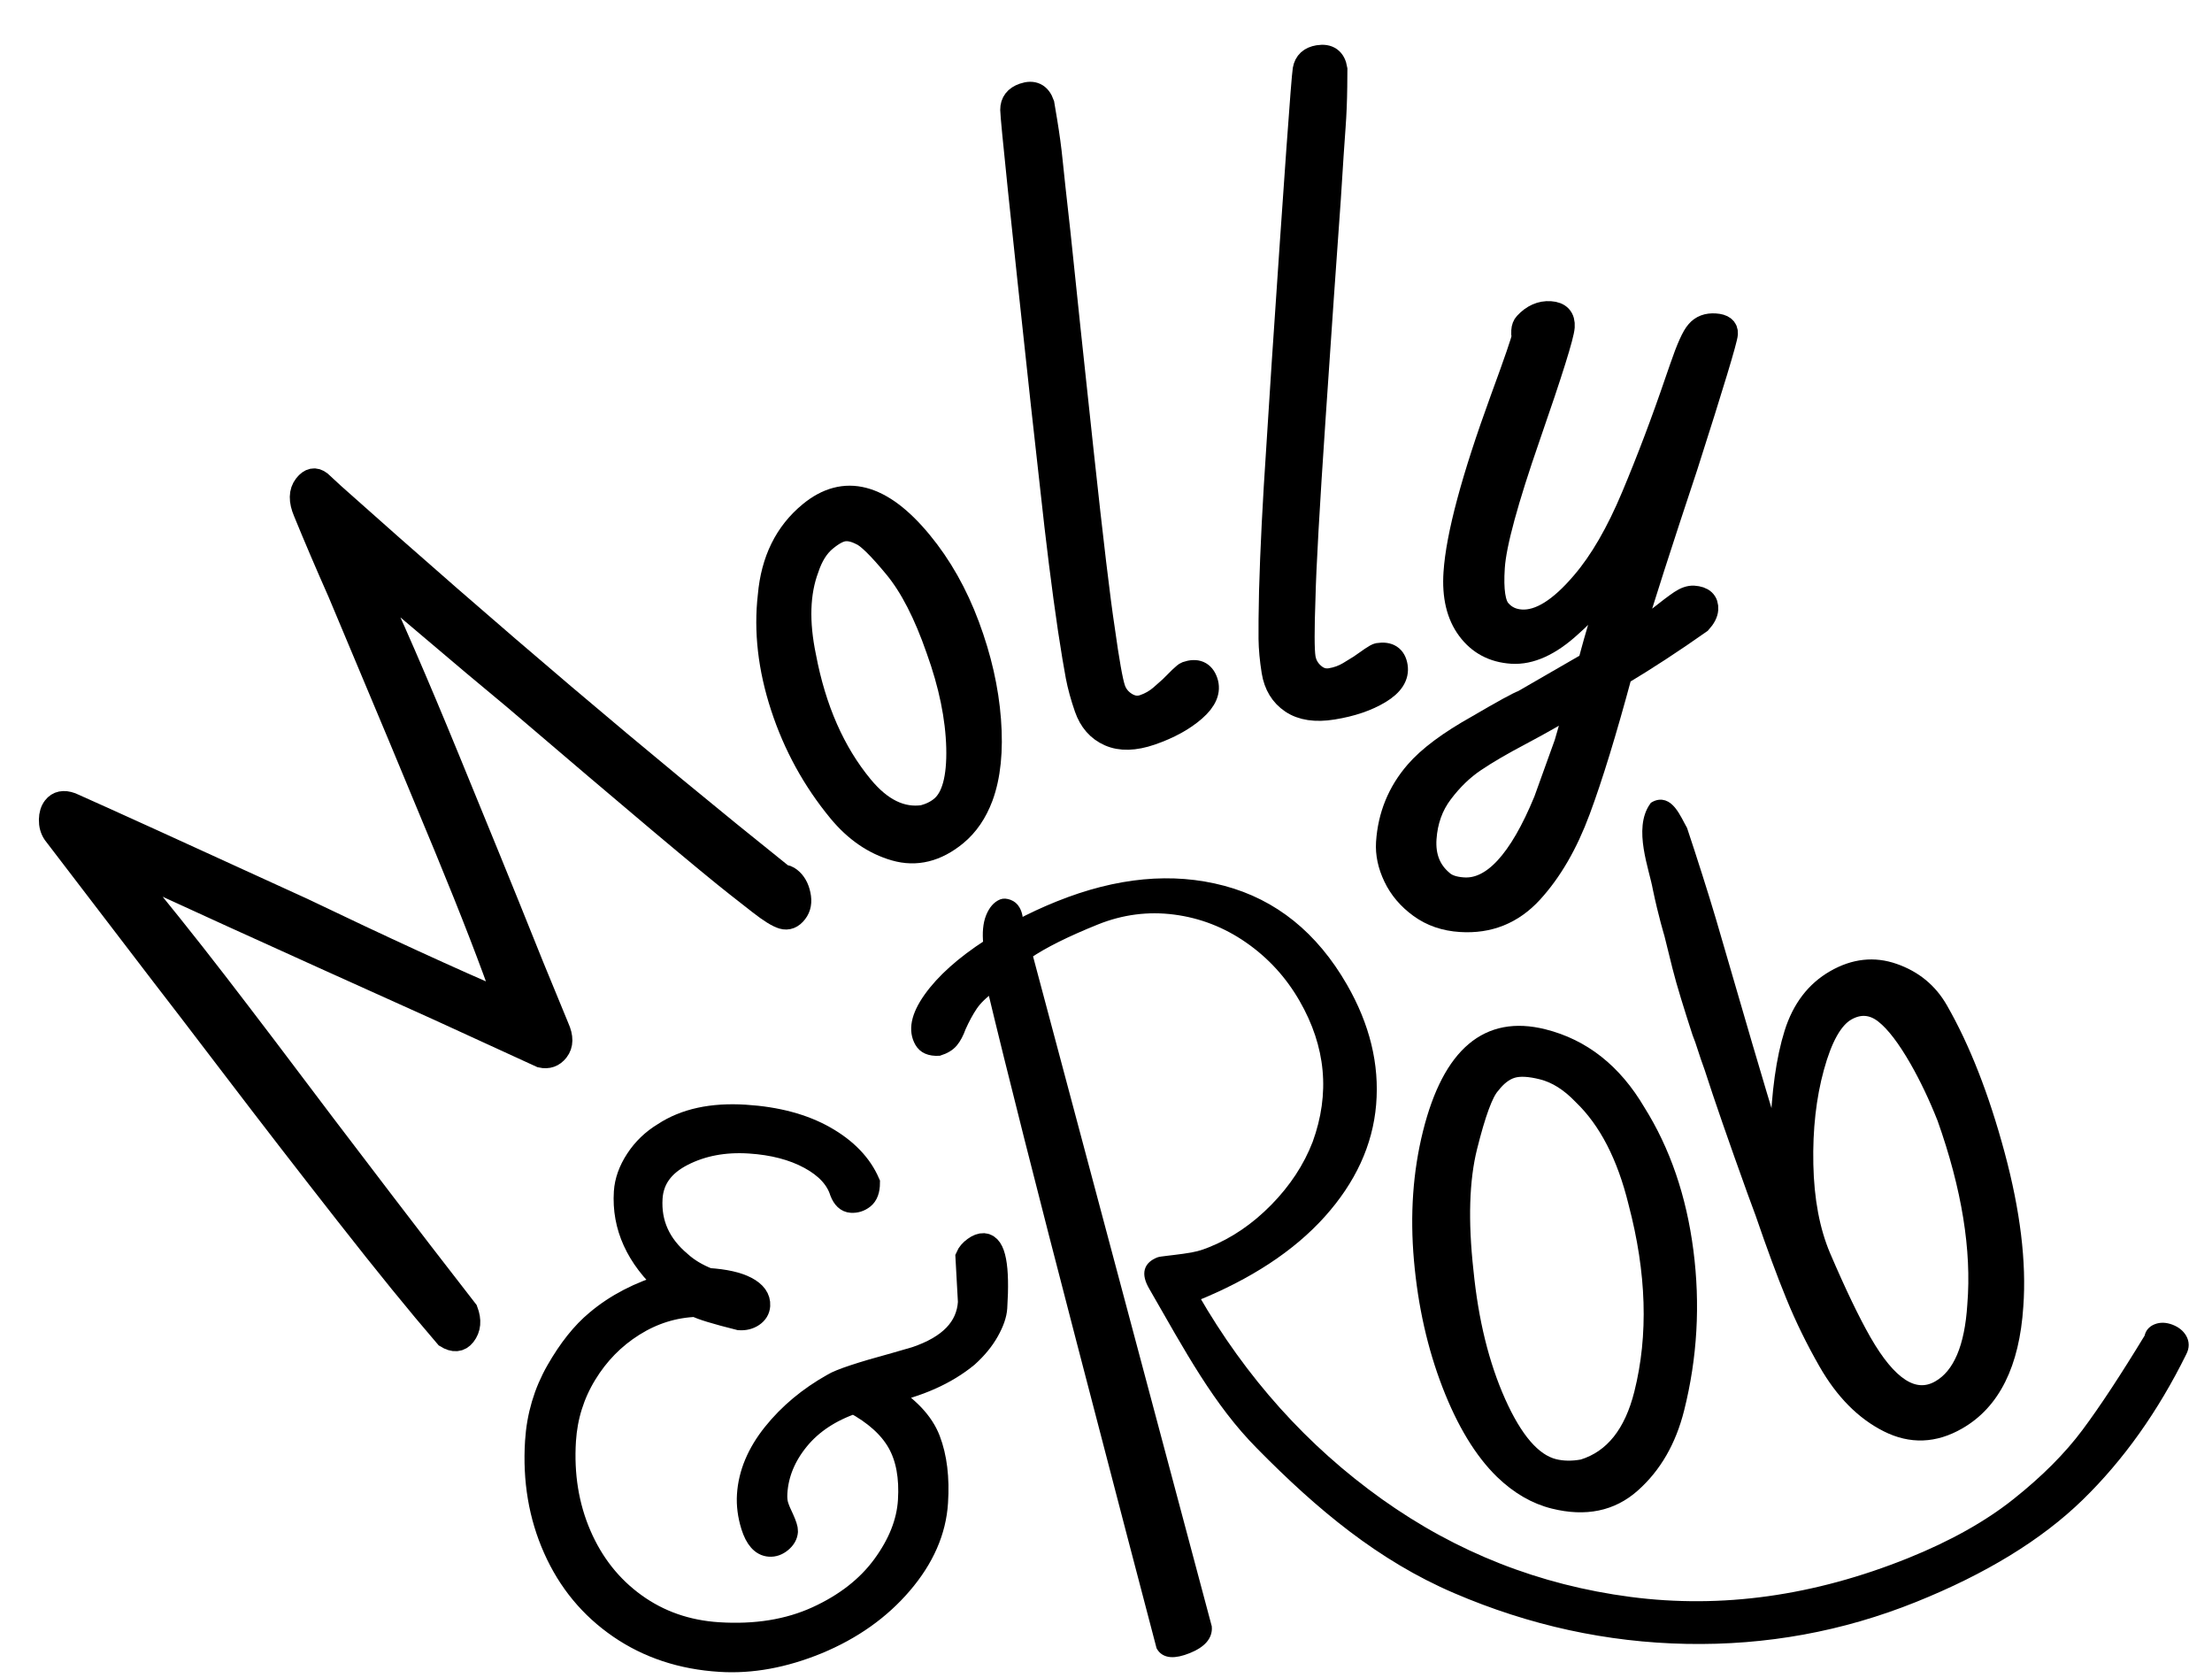
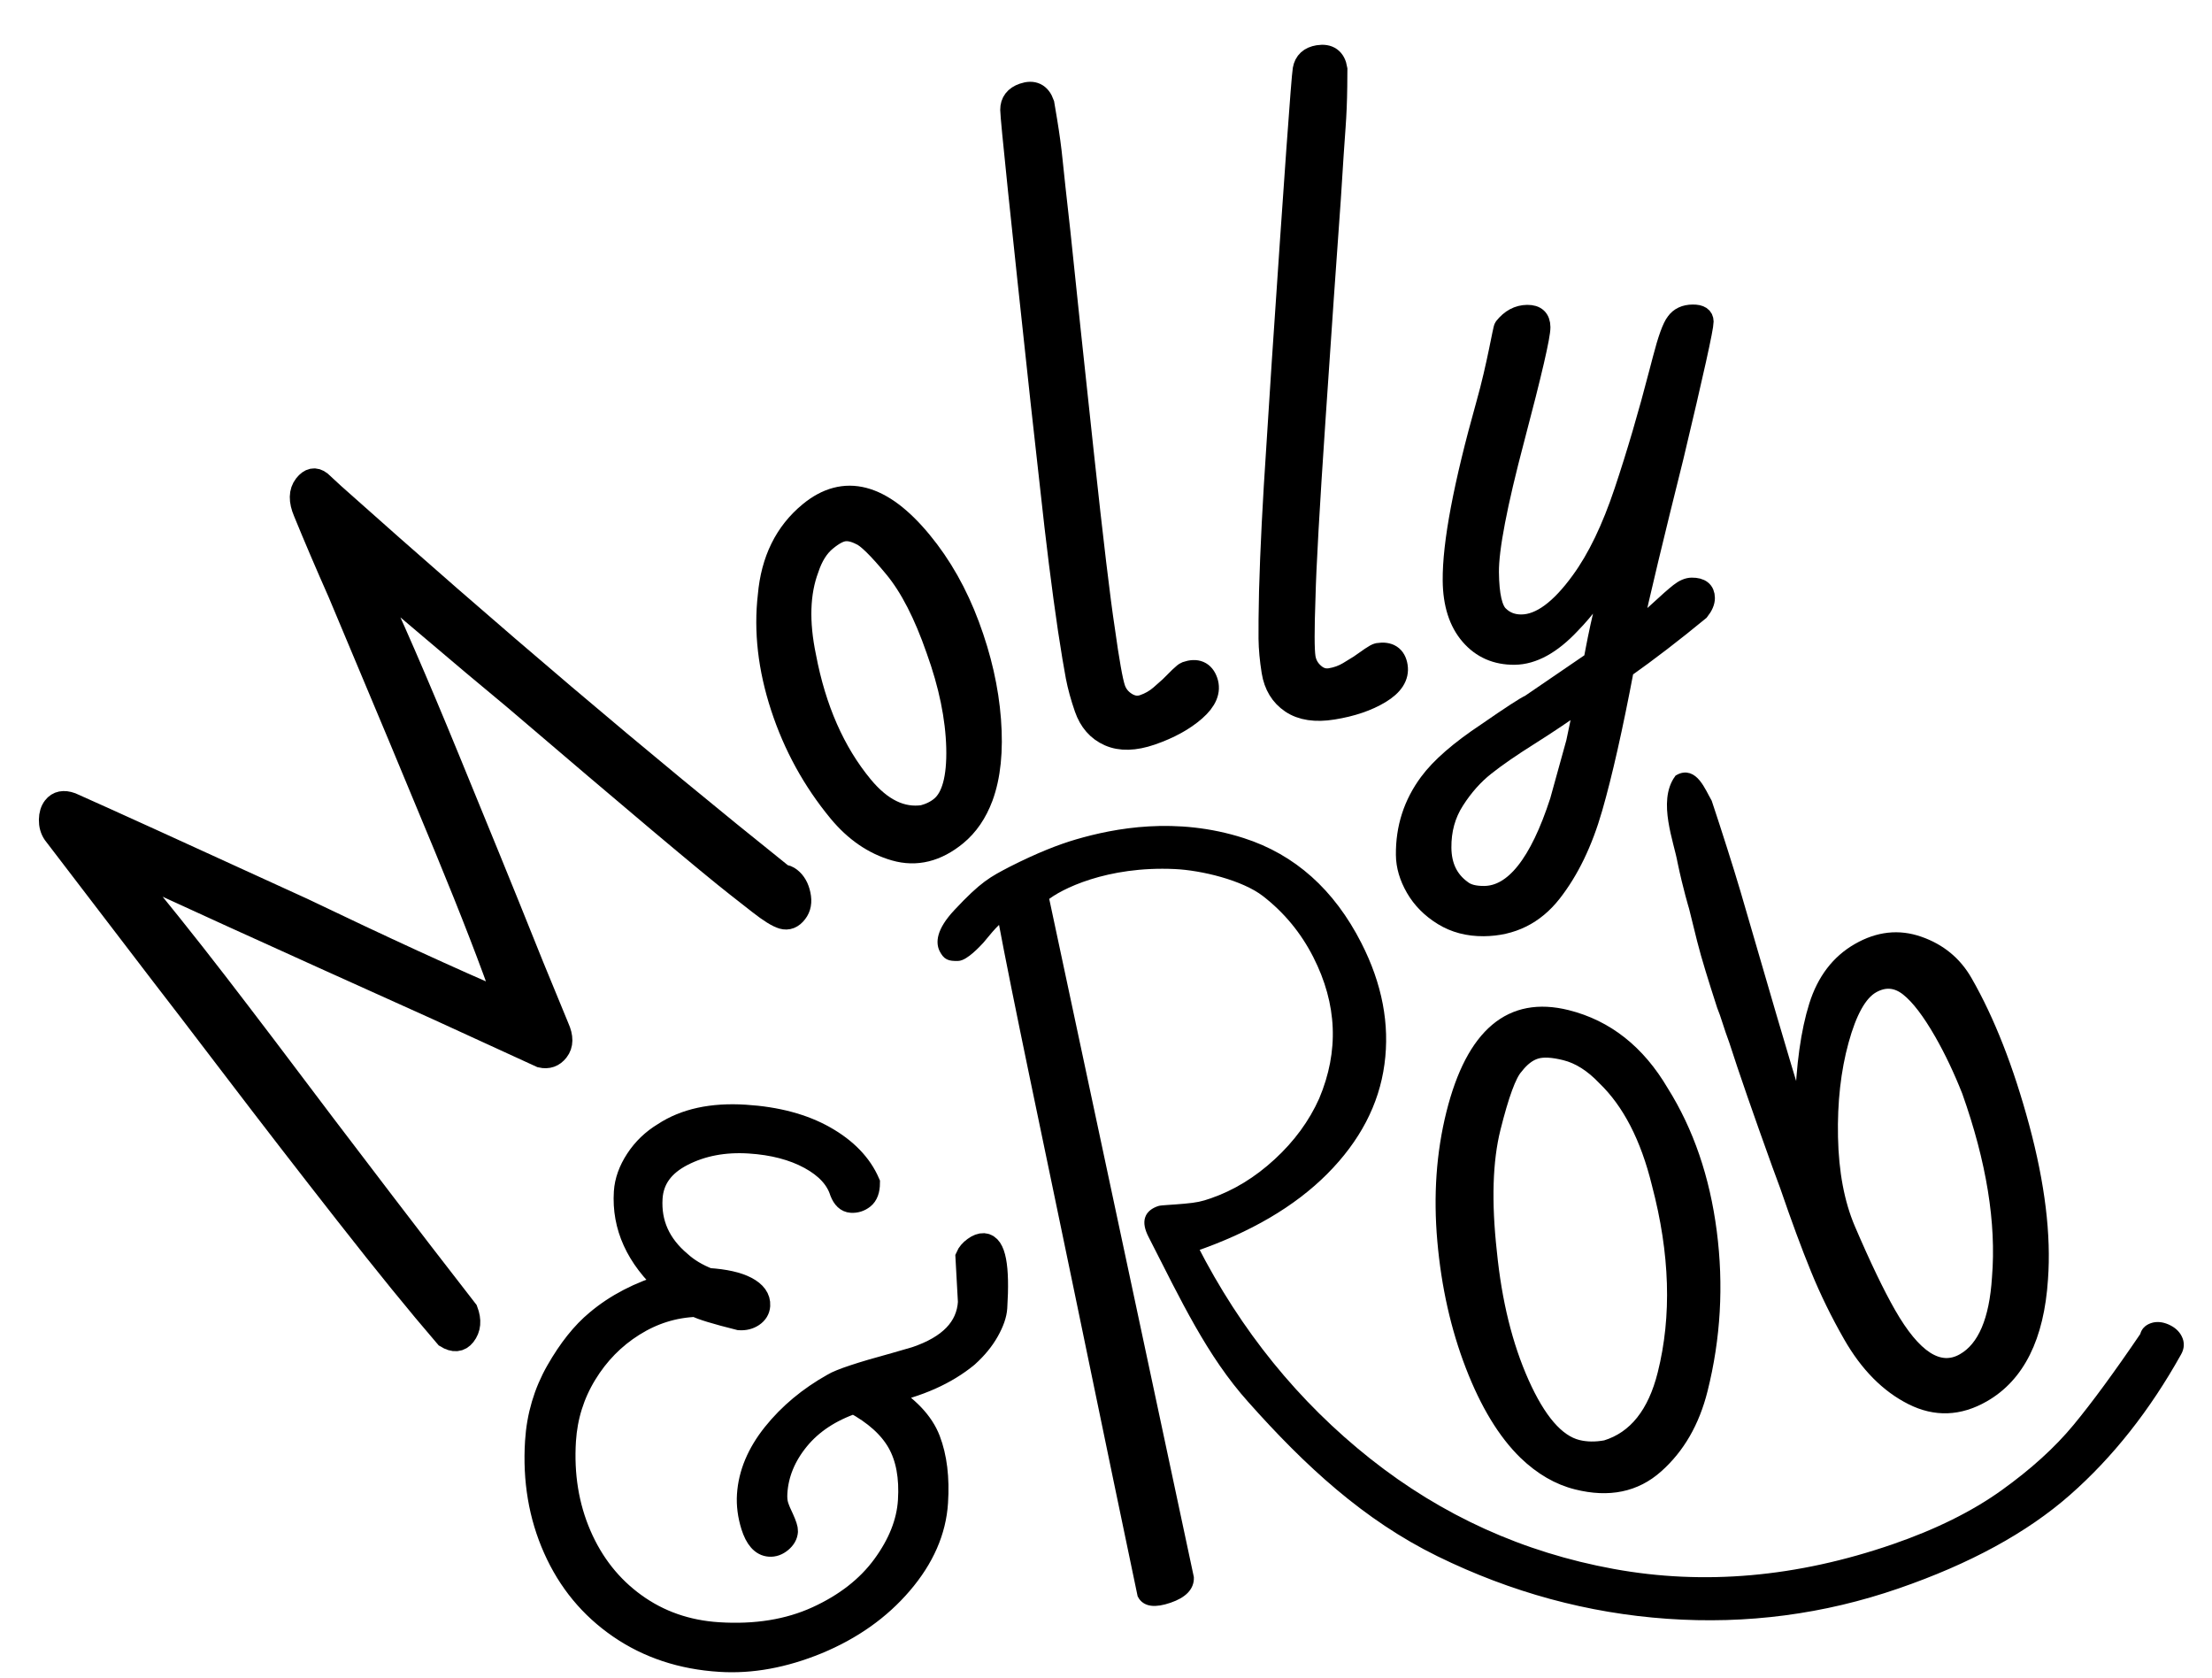
<svg xmlns="http://www.w3.org/2000/svg" version="1.1" id="Layer_1" x="0px" y="0px" viewBox="0 0 480.67 364.44" style="enable-background:new 0 0 480.67 364.44;" xml:space="preserve">
  <style type="text/css">
- 	.st0{stroke:#000000;stroke-width:5;stroke-miterlimit:10;}
- 	.st1{stroke:#000000;stroke-width:2;stroke-miterlimit:10;}
+ 	.st0{stroke:#000000;stroke-width:2;stroke-miterlimit:10;}
+ 	.st1{stroke:#000000;stroke-width:5;stroke-miterlimit:10;}
+ 	.st2{stroke:#000000;stroke-width:4;stroke-miterlimit:10;}
</style>
+   <path class="st0" d="M362.38,350.68c-17.14-1.2-33.65-5.69-49.54-13.47c-15.89-7.79-28.54-19.46-40.85-33.3  c-8.84-9.86-14.44-21.78-21.52-35.65c-1.53-2.99-0.78-4.51,1.52-5.3c0.41-0.14,2.69-0.21,5.43-0.46c2.81-0.25,3.95-0.51,5.97-1.21  c5.14-1.77,9.9-4.67,14.28-8.71c4.38-4.03,7.68-8.55,9.91-13.54c4.46-10.58,4.02-21.1-1.32-31.59c-2.75-5.39-6.49-9.91-11.21-13.57  c-4.72-3.65-13.84-5.81-19.72-6.08c-15-0.7-25.28,4.45-28.44,7.08l31.54,147.86c0.06,1.98-1.41,3.48-4.38,4.5  c-3.11,1.07-5.07,0.81-5.89-0.79c-2.35-11.16-7-33.53-13.95-67.11c-6.95-33.58-13.05-62.04-16.45-80.24  c-1.91,1.25-4.12,4.28-4.84,5.06c-0.72,0.78-3.36,3.6-4.81,3.61c-1.84,0.01-2.27-0.16-3.02-1.56c-0.68-1.34-0.76-3.77,3.02-7.81  c5.73-6.13,7.6-7.03,11.72-9.19c6.04-3.06,10.55-4.8,14.26-5.89c8.28-2.42,21.46-4.93,35.89-0.29c10.84,3.48,19.16,10.92,24.96,22.3  c4.43,8.69,6.07,17.28,4.91,25.77c-1.15,8.5-5.2,16.23-12.13,23.2c-6.94,6.97-16.42,12.53-28.45,16.67  c9.52,18.67,22.14,34.24,37.88,46.72c15.74,12.47,33.51,20.52,53.32,24.14c19.8,3.62,40.18,1.82,61.14-5.4  c9.46-3.26,17.42-7.21,23.89-11.84c6.46-4.63,11.73-9.41,15.81-14.34c4.08-4.93,8.98-11.61,14.7-20.03c0.18-0.89,0.75-1.49,1.7-1.82  c0.94-0.33,1.98-0.24,3.11,0.25c1.12,0.49,1.92,1.19,2.37,2.09c0.51,1,0.47,2.01-0.12,3.03c-6.73,12.06-14.7,22.14-23.92,30.25  c-9.22,8.11-21.53,14.82-36.94,20.13C396.13,349.7,379.52,351.88,362.38,350.68z" />
  <g>
-     <path class="st0" d="M134.65,353.49c-6.26-4.3-10.97-9.99-14.12-17.08c-3.16-7.08-4.47-14.84-3.94-23.25   c0.35-5.53,1.86-10.63,4.52-15.29c2.66-4.66,5.53-8.26,8.61-10.81c4.17-3.52,9.28-6.17,15.33-7.96   c-6.58-5.97-9.64-12.69-9.16-20.15c0.15-2.32,0.98-4.65,2.5-6.97c1.52-2.32,3.49-4.21,5.9-5.66c4.57-3.01,10.45-4.29,17.64-3.83   c6.84,0.43,12.59,1.97,17.24,4.6c4.65,2.63,7.83,5.93,9.55,9.9c-0.01,1.53-0.4,2.59-1.17,3.19c-0.77,0.6-1.62,0.86-2.56,0.8   c-0.94-0.06-1.67-0.75-2.19-2.07c-0.93-2.96-3.2-5.41-6.81-7.38c-3.61-1.96-7.99-3.1-13.12-3.43c-5.48-0.35-10.35,0.57-14.61,2.76   c-4.26,2.19-6.52,5.32-6.78,9.41c-0.35,5.53,1.76,10.22,6.33,14.05c1.62,1.47,3.65,2.69,6.08,3.65c3.59,0.23,6.35,0.85,8.26,1.85   c1.91,1.01,2.82,2.27,2.72,3.8c-0.06,0.88-0.49,1.6-1.3,2.15c-0.81,0.55-1.77,0.79-2.88,0.72c-5.16-1.29-8.32-2.26-9.48-2.9   c-4.82,0.18-9.36,1.6-13.61,4.27c-4.25,2.67-7.72,6.21-10.41,10.63c-2.69,4.42-4.19,9.23-4.53,14.45   c-0.47,7.46,0.64,14.31,3.34,20.56c2.7,6.25,6.67,11.27,11.93,15.07c5.26,3.8,11.31,5.91,18.16,6.35   c8.13,0.52,15.29-0.64,21.49-3.47c6.19-2.83,11.01-6.59,14.44-11.28c3.43-4.69,5.3-9.4,5.6-14.14c0.33-5.13-0.46-9.37-2.35-12.71   c-1.9-3.34-5.13-6.24-9.69-8.71c-5.18,1.77-9.24,4.45-12.18,8.04c-2.94,3.6-4.54,7.48-4.8,11.65c-0.07,1.12,0.02,2.08,0.27,2.86   c0.25,0.78,0.64,1.71,1.17,2.79c0.6,1.33,0.89,2.23,0.86,2.71c-0.05,0.8-0.46,1.52-1.23,2.16c-0.77,0.64-1.58,0.93-2.44,0.87   c-1.63-0.1-2.87-1.51-3.73-4.22c-0.71-2.3-1-4.53-0.86-6.7c0.29-4.57,2.14-8.98,5.54-13.23c3.41-4.25,7.69-7.82,12.86-10.72   c1.52-0.95,6-2.44,13.43-4.46l4.46-1.29c7.46-2.5,11.37-6.56,11.73-12.18l-0.54-9.82c0.3-0.71,0.84-1.34,1.6-1.89   c0.76-0.56,1.45-0.81,2.05-0.78c2.31,0.15,3.18,4.71,2.61,13.69c-0.09,1.44-0.67,3.12-1.74,5.02c-1.07,1.91-2.56,3.72-4.47,5.45   c-4.62,3.81-10.64,6.49-18.04,8.03c5.05,3.06,8.29,6.46,9.73,10.22c1.44,3.76,1.99,8.28,1.65,13.57   c-0.39,6.18-2.95,12.03-7.69,17.57c-4.73,5.54-10.81,9.84-18.22,12.91c-7.32,3-14.36,4.28-21.12,3.85   C148.19,360.2,140.91,357.79,134.65,353.49z" />
+     <path class="st1" d="M134.65,353.49c-6.26-4.3-10.97-9.99-14.12-17.08c-3.16-7.08-4.47-14.84-3.94-23.25   c0.35-5.53,1.86-10.63,4.52-15.29c2.66-4.66,5.53-8.26,8.61-10.81c4.17-3.52,9.28-6.17,15.33-7.96   c-6.58-5.97-9.64-12.69-9.16-20.15c0.15-2.32,0.98-4.65,2.5-6.97c1.52-2.32,3.49-4.21,5.9-5.66c4.57-3.01,10.45-4.29,17.64-3.83   c6.84,0.43,12.59,1.97,17.24,4.6c4.65,2.63,7.83,5.93,9.55,9.9c-0.01,1.53-0.4,2.59-1.17,3.19c-0.77,0.6-1.62,0.86-2.56,0.8   c-0.94-0.06-1.67-0.75-2.19-2.07c-0.93-2.96-3.2-5.41-6.81-7.38c-3.61-1.96-7.99-3.1-13.12-3.43c-5.48-0.35-10.35,0.57-14.61,2.76   c-4.26,2.19-6.52,5.32-6.78,9.41c-0.35,5.53,1.76,10.22,6.33,14.05c1.62,1.47,3.65,2.69,6.08,3.65c3.59,0.23,6.35,0.85,8.26,1.85   c1.91,1.01,2.82,2.27,2.72,3.8c-0.06,0.88-0.49,1.6-1.3,2.15c-0.81,0.55-1.77,0.79-2.88,0.72c-5.16-1.29-8.32-2.26-9.48-2.9   c-4.82,0.18-9.36,1.6-13.61,4.27c-4.25,2.67-7.72,6.21-10.41,10.63c-2.69,4.42-4.19,9.23-4.53,14.45   c-0.47,7.46,0.64,14.31,3.34,20.56c2.7,6.25,6.67,11.27,11.93,15.07c5.26,3.8,11.31,5.91,18.16,6.35   c8.13,0.52,15.29-0.64,21.49-3.47c6.19-2.83,11.01-6.59,14.44-11.28c3.43-4.69,5.3-9.4,5.6-14.14c0.33-5.13-0.46-9.37-2.35-12.71   c-1.9-3.34-5.13-6.24-9.69-8.71c-5.18,1.77-9.24,4.45-12.18,8.04c-2.94,3.6-4.54,7.48-4.8,11.65c-0.07,1.12,0.02,2.08,0.27,2.86   c0.25,0.78,0.64,1.71,1.17,2.79c0.6,1.33,0.89,2.23,0.86,2.71c-0.05,0.8-0.46,1.52-1.23,2.16c-0.77,0.64-1.58,0.93-2.44,0.87   c-1.63-0.1-2.87-1.51-3.73-4.22c-0.71-2.3-1-4.53-0.86-6.7c0.29-4.57,2.14-8.98,5.54-13.23c3.41-4.25,7.69-7.82,12.86-10.72   c1.52-0.95,6-2.44,13.43-4.46l4.46-1.29c7.46-2.5,11.37-6.56,11.73-12.18l-0.54-9.82c0.3-0.71,0.84-1.34,1.6-1.89   c0.76-0.56,1.45-0.81,2.05-0.78c2.31,0.15,3.18,4.71,2.61,13.69c-0.09,1.44-0.67,3.12-1.74,5.02c-1.07,1.91-2.56,3.72-4.47,5.45   c-4.62,3.81-10.64,6.49-18.04,8.03c5.05,3.06,8.29,6.46,9.73,10.22c1.44,3.76,1.99,8.28,1.65,13.57   c-0.39,6.18-2.95,12.03-7.69,17.57c-4.73,5.54-10.81,9.84-18.22,12.91c-7.32,3-14.36,4.28-21.12,3.85   C148.19,360.2,140.91,357.79,134.65,353.49z" />
  </g>
-   <path class="st1" d="M366.53,356.13c-17.18-0.33-33.9-3.97-50.16-10.95c-16.26-6.97-29.49-17.99-42.48-31.19  c-9.33-9.4-15.53-21.02-23.3-34.52c-1.68-2.91-1-4.46,1.25-5.37c0.4-0.16,2.68-0.35,5.4-0.73c2.8-0.39,3.92-0.71,5.91-1.51  c5.04-2.03,9.65-5.17,13.82-9.42c4.17-4.25,7.24-8.92,9.21-14.02c3.92-10.79,2.95-21.28-2.92-31.48  c-3.02-5.25-6.98-9.57-11.88-12.98c-4.9-3.41-10.27-5.5-16.1-6.26c-5.83-0.76-11.53-0.02-17.1,2.22c-6.5,2.62-11.45,5.09-14.85,7.41  l39,146.15c0.16,1.97-1.23,3.54-4.15,4.72c-3.05,1.23-5.02,1.07-5.92-0.49c-2.91-11.03-8.69-33.13-17.33-66.32  c-8.64-33.18-15.12-58.78-19.43-76.78c-1.84,1.34-3.21,2.67-4.09,3.98c-0.88,1.31-1.71,2.84-2.5,4.6c-0.5,1.4-1.09,2.5-1.77,3.31  c-0.68,0.81-1.71,1.44-3.09,1.87c-2.06,0.11-3.48-0.51-4.26-1.87c-1.51-2.62-0.86-5.9,1.94-9.84c2.8-3.94,7.11-7.8,12.94-11.58  c-0.25-2.41-0.06-4.37,0.54-5.87c0.61-1.5,1.44-2.46,2.5-2.89c0.4-0.16,0.91-0.12,1.53,0.1c0.62,0.23,1.1,0.63,1.43,1.22  c0.5,0.87,0.7,1.93,0.6,3.17c2.75-1.46,5.65-2.81,8.7-4.04c12.87-5.18,24.8-6.3,35.8-3.37c11,2.93,19.68,9.93,26.06,21.01  c4.86,8.45,6.93,16.95,6.21,25.49c-0.72,8.54-4.37,16.47-10.94,23.78c-6.58,7.31-15.77,13.34-27.57,18.09  c10.45,18.16,23.85,33.08,40.2,44.74c16.35,11.66,34.5,18.8,54.47,21.41c19.96,2.61,40.22-0.22,60.79-8.49  c9.28-3.74,17.04-8.08,23.25-13.04c6.22-4.95,11.24-9.99,15.07-15.12c3.83-5.13,8.38-12.05,13.67-20.75c0.14-0.89,0.67-1.53,1.6-1.9  c0.93-0.37,1.97-0.34,3.12,0.09c1.15,0.44,1.97,1.09,2.48,1.96c0.56,0.97,0.57,1.98,0.03,3.04c-6.11,12.39-13.56,22.86-22.35,31.42  c-8.8,8.56-20.76,15.89-35.88,21.97C400.19,353.45,383.71,356.46,366.53,356.13z" />
-   <path class="st1" d="M337.43,326.76c-4.1-1.02-7.9-3.23-11.41-6.61c-4.55-4.43-8.43-10.82-11.64-19.14  c-3.21-8.32-5.26-17.41-6.13-27.26c-0.87-9.85-0.22-19.12,1.95-27.81c4.35-17.38,12.81-24.5,25.37-21.36  c8.74,2.19,15.71,7.69,20.9,16.51c5.5,8.77,9,18.98,10.51,30.63c1.51,11.66,0.85,23.14-1.98,34.43c-1.77,7.08-5.03,12.72-9.79,16.94  C350.46,327.31,344.53,328.53,337.43,326.76z M337.89,317.97c1.78,0.44,3.73,0.47,5.86,0.08c6.13-1.89,10.26-7.06,12.37-15.51  c3.11-12.41,2.69-26.11-1.26-41.08c-2.44-9.98-6.35-17.55-11.73-22.72c-2.64-2.77-5.4-4.52-8.27-5.23c-2.59-0.65-4.6-0.76-6.02-0.32  c-1.42,0.44-2.77,1.48-4.05,3.14c-1.39,1.5-2.99,5.85-4.79,13.05c-1.74,6.95-2.01,15.86-0.81,26.71  c1.07,10.82,3.39,20.24,6.97,28.26C329.75,312.37,333.66,316.91,337.89,317.97z" />
-   <path class="st1" d="M409.8,310.06c-5.35-2.69-9.87-7.25-13.56-13.7c-2.73-4.77-5.12-9.64-7.14-14.6  c-2.03-4.96-4.24-10.95-6.65-17.98l-1.75-4.75c-4.14-11.49-7.26-20.47-9.34-26.95c-0.58-1.58-1.07-3-1.46-4.25  c-0.39-1.25-0.78-2.35-1.17-3.31c-1.89-5.85-3.38-10.61-4.32-14.34c-1.51-6.03-1.77-7.14-1.77-7.14s-1.3-4.26-2.49-9.97  c-0.81-4.55-4.25-13.04-0.72-17.92c3.18-1.82,4.85,2.68,6.25,5.12l1.62,4.92c0,0,2.98,9.15,4.61,14.72  c5.94,20.37,10.42,35.92,13.75,46.54c0.27-9.15,1.31-16.56,3.09-22.23c1.78-5.67,4.94-9.79,9.46-12.38  c4.52-2.59,9.06-3.09,13.62-1.49c4.56,1.59,8.02,4.44,10.37,8.55c4.9,8.55,9.04,19.12,12.43,31.7c3.39,12.59,4.74,23.65,4.04,33.19  c-0.83,12.72-5.1,21.28-12.79,25.68C420.51,312.56,415.15,312.75,409.8,310.06z M428.5,283.43c0.97-11.91-1.21-25.34-6.52-40.29  c-1.81-4.57-3.79-8.74-5.95-12.52c-2.61-4.55-5.02-7.71-7.24-9.46c-2.22-1.75-4.55-1.93-7-0.53c-2.57,1.47-4.71,5.31-6.42,11.53  c-1.71,6.22-2.49,13.15-2.33,20.8c0.16,7.65,1.4,14.21,3.71,19.66c3.4,7.93,6.35,14.06,8.83,18.39c5.41,9.44,10.55,12.76,15.44,9.96  C425.43,298.46,427.92,292.61,428.5,283.43z" />
-   <path class="st0" d="M170.07,199.33c-1.09-0.32-2.77-1.36-5.04-3.14l-4.88-3.82c-6.12-4.79-22.26-18.36-48.42-40.71  c-5.99-4.96-11.84-9.87-17.54-14.73c-5.7-4.86-10.41-8.82-14.12-11.86c4.46,9.26,10.27,22.62,17.44,40.1  c7.17,17.48,11.49,28.07,12.98,31.78c3.41,8.57,6.98,17.33,10.7,26.28c0.94,2.07,0.92,3.73-0.06,4.98  c-0.91,1.17-2.09,1.58-3.54,1.25l-22.34-10.24c-36.69-16.51-59.61-26.94-68.77-31.29c7.27,8.78,14.1,17.3,20.48,25.58  c6.38,8.28,14.23,18.61,23.55,31c3.55,4.66,7.85,10.3,12.9,16.93c5.05,6.63,11.04,14.4,17.96,23.31c0.8,2.1,0.64,3.85-0.47,5.27  c-0.98,1.25-2.29,1.36-3.93,0.34c-6-6.97-13.21-15.83-21.62-26.58c-8.42-10.74-16.55-21.26-24.4-31.56  c-7.85-10.3-13.11-17.16-15.78-20.6l-23.41-30.6c-0.56-0.84-0.83-1.82-0.81-2.94c0.02-1.12,0.3-2.01,0.82-2.68  c0.84-1.08,2.07-1.32,3.68-0.74c6.7,2.97,23.47,10.59,50.3,22.88c17.28,8.29,31.99,15.05,44.13,20.25  c-2.99-8.64-7.3-19.79-12.94-33.46c-5.64-13.67-13.38-32.2-23.23-55.6c-2.73-6.16-5.23-12.01-7.49-17.53  c-1.03-2.42-1-4.33,0.11-5.75c1.04-1.33,2.13-1.55,3.26-0.66l2.87,2.65c34.16,30.49,66.73,58.12,97.69,82.89  c0.5-0.01,1.01,0.19,1.54,0.6c0.98,0.77,1.64,1.92,1.96,3.45c0.33,1.53,0.1,2.79-0.68,3.79  C172.13,199.27,171.16,199.65,170.07,199.33z" />
-   <path class="st0" d="M194.49,184.52c-4.58-1.32-8.61-4.09-12.1-8.31c-5.56-6.74-9.71-14.3-12.45-22.68  c-2.74-8.38-3.66-16.42-2.77-24.13c0.67-7.65,3.61-13.62,8.83-17.92c7.49-6.18,15.52-4.09,24.07,6.27  c4.28,5.18,7.71,11.25,10.3,18.2c2.59,6.95,4.14,13.76,4.65,20.44c0.51,6.67-0.06,12.25-1.71,16.72c-1.28,3.42-3.14,6.14-5.59,8.16  C203.48,184.75,199.08,185.84,194.49,184.52z M208.12,162.45c-0.17-6.59-1.63-13.71-4.4-21.39c-2.69-7.74-5.74-13.68-9.17-17.83  c-3.54-4.29-6.03-6.72-7.45-7.29c-1.4-0.71-2.66-0.98-3.76-0.82s-2.42,0.88-3.97,2.16c-1.71,1.41-3.01,3.48-3.91,6.21  c-1.97,5.24-2.18,11.63-0.61,19.17c2.16,11.41,6.3,20.82,12.41,28.22c4.16,5.04,8.62,7.2,13.38,6.51c1.57-0.42,2.88-1.07,3.94-1.95  C207.1,173.37,208.28,169.03,208.12,162.45z" />
-   <path class="st0" d="M241.08,159.63c-2.45-1.08-4.15-3.03-5.13-5.84c-0.85-2.45-1.48-4.75-1.89-6.89  c-0.41-2.14-0.97-5.53-1.68-10.16c-1.33-8.99-2.62-19.31-3.88-30.97l-2.06-18.49c-4.36-40.25-6.56-61.39-6.59-63.41  c-0.01-1.62,0.84-2.73,2.54-3.32c2.1-0.73,3.5-0.05,4.23,2.04l0.63,3.75c0.51,3.08,0.9,5.96,1.17,8.66  c0.27,2.7,0.83,7.87,1.69,15.49c1.27,12.36,2.96,28.24,5.05,47.63c2.09,19.39,3.63,32.27,4.61,38.64c0.97,6.98,1.74,11.29,2.3,12.92  c0.47,1.36,1.35,2.43,2.62,3.21c1.28,0.78,2.56,0.94,3.86,0.49c1.4-0.48,2.63-1.19,3.71-2.12c1.07-0.93,1.78-1.56,2.12-1.88  l2.12-2.11c0.67-0.64,1.11-0.99,1.31-1.06c2.19-0.76,3.64-0.14,4.33,1.85c0.69,2-0.16,4.05-2.56,6.15c-2.4,2.1-5.54,3.83-9.44,5.18  C246.54,160.63,243.52,160.71,241.08,159.63z" />
-   <path class="st0" d="M280.68,152.51c-2.22-1.49-3.56-3.71-4.04-6.64c-0.41-2.56-0.63-4.93-0.66-7.11c-0.03-2.18,0.01-5.62,0.11-10.3  c0.25-9.08,0.78-19.47,1.57-31.17l1.19-18.57c2.71-40.4,4.23-61.59,4.55-63.59c0.28-1.6,1.3-2.54,3.08-2.83  c2.19-0.35,3.46,0.56,3.81,2.74l-0.03,3.8c-0.04,3.12-0.16,6.03-0.36,8.74c-0.21,2.71-0.55,7.89-1.03,15.55  c-0.9,12.4-2.01,28.32-3.32,47.79c-1.32,19.46-2.04,32.41-2.19,38.85c-0.26,7.04-0.25,11.42,0.02,13.12  c0.23,1.42,0.9,2.63,2.02,3.61c1.12,0.99,2.36,1.37,3.71,1.15c1.46-0.23,2.8-0.72,4.02-1.45c1.22-0.73,2.02-1.22,2.41-1.48  l2.45-1.71c0.77-0.51,1.26-0.79,1.47-0.82c2.29-0.37,3.61,0.49,3.94,2.58c0.33,2.09-0.86,3.96-3.59,5.61  c-2.73,1.65-6.13,2.81-10.19,3.46C285.88,154.45,282.9,154,280.68,152.51z" />
-   <path class="st0" d="M308.61,196.96c-2.47-1.8-4.31-3.96-5.52-6.5c-1.21-2.53-1.73-5-1.58-7.39c0.38-5.84,2.47-10.95,6.25-15.32  c2.75-3.19,7.2-6.5,13.35-9.94c5.62-3.29,8.91-5.09,9.88-5.41l14.36-8.29c0.4-1.32,2.74-11.13,7.02-21.43l2.44-1.76  c0.89-2.34,1.78-4.5,2.65-6.46c0.87-1.96,1.51-3.6,1.91-4.93c-5.32,11.68-11.35,20.47-18.09,26.37c-4.5,4.13-8.76,6.06-12.76,5.8  c-4.01-0.26-7.15-1.94-9.43-5.02c-2.29-3.08-3.26-7.16-2.92-12.24c0.53-8.05,3.89-20.57,10.09-37.58c3.1-8.45,4.67-13.02,4.71-13.69  c-0.08-0.39-0.1-0.82-0.07-1.3c0.04-0.67,0.24-1.19,0.58-1.55c1.59-1.72,3.39-2.52,5.4-2.39c2,0.13,2.94,1.16,2.81,3.07  c-0.13,1.92-2.61,9.84-7.44,23.75c-4.83,13.92-7.42,23.42-7.75,28.5c-0.33,4.98,0.15,8.14,1.44,9.48c1.18,1.33,2.72,2.06,4.62,2.18  c4,0.26,8.47-2.52,13.41-8.35c3.9-4.55,7.51-10.78,10.83-18.7c3.32-7.91,6.5-16.29,9.51-25.13l0.98-2.82  c1.44-4.23,2.62-6.85,3.53-7.85c0.92-1.09,2.22-1.59,3.91-1.47c1.68,0.11,2.49,0.74,2.42,1.89c-0.09,1.34-3,10.96-8.73,28.86  c-5.54,16.66-9.54,29.1-11.98,37.31c2.21-1.49,4.16-2.9,5.83-4.23c2.23-1.78,3.88-3.01,4.93-3.72c1.05-0.7,2-1.02,2.84-0.97  c2,0.13,2.95,1.01,2.84,2.64c-0.06,0.86-0.54,1.79-1.45,2.79c-5.99,4.22-11.75,7.98-17.25,11.27c-3.36,12.48-6.39,22.36-9.1,29.63  c-2.7,7.28-6.13,13.18-10.29,17.72c-4.16,4.54-9.3,6.6-15.41,6.2C314.01,199.77,311.08,198.76,308.61,196.96z M335.76,173.93  l4.47-12.41l2.67-9.2c-4.3,2.6-8.48,4.97-12.53,7.11c-4.06,2.14-7.39,4.08-9.99,5.84c-2.6,1.75-4.98,4.05-7.12,6.89  c-2.15,2.84-3.34,6.18-3.6,10.01c-0.26,3.93,0.96,7.04,3.67,9.33c1,0.93,2.55,1.47,4.66,1.61  C324.42,193.53,330.34,187.13,335.76,173.93z" />
+   <path class="st0" d="M342.51,322.6c-4.1-1.02-7.9-3.23-11.41-6.61c-4.55-4.43-8.43-10.82-11.64-19.14  c-3.21-8.32-5.26-17.41-6.13-27.26c-0.87-9.85-0.22-19.12,1.95-27.81c4.35-17.38,12.81-24.5,25.37-21.36  c8.74,2.19,15.71,7.69,20.9,16.51c5.5,8.77,9,18.98,10.51,30.63c1.51,11.66,0.85,23.14-1.98,34.43c-1.77,7.08-5.03,12.72-9.79,16.94  C355.54,323.16,349.61,324.38,342.51,322.6z M342.97,313.81c1.78,0.44,3.73,0.47,5.86,0.08c6.13-1.89,10.26-7.06,12.37-15.51  c3.11-12.41,2.69-26.11-1.26-41.08c-2.44-9.98-6.35-17.55-11.73-22.72c-2.64-2.77-5.4-4.52-8.27-5.23c-2.59-0.65-4.6-0.76-6.02-0.32  c-1.42,0.44-2.77,1.48-4.05,3.14c-1.39,1.5-2.99,5.85-4.79,13.05c-1.74,6.95-2.01,15.86-0.81,26.71  c1.07,10.82,3.39,20.24,6.97,28.26C334.83,308.22,338.74,312.76,342.97,313.81z" />
+   <path class="st0" d="M415.16,304.16c-5.35-2.69-9.87-7.25-13.56-13.7c-2.73-4.77-5.12-9.64-7.14-14.6  c-2.03-4.96-4.24-10.95-6.65-17.98l-1.75-4.75c-4.14-11.49-7.26-20.47-9.34-26.95c-0.58-1.58-1.07-3-1.46-4.25  c-0.39-1.25-0.78-2.35-1.17-3.31c-1.89-5.85-3.38-10.61-4.32-14.34c-1.51-6.03-1.77-7.14-1.77-7.14s-1.3-4.26-2.49-9.97  c-0.81-4.55-4.25-13.04-0.72-17.92c3.18-1.82,4.85,2.68,6.25,5.12l1.62,4.92c0,0,2.98,9.15,4.61,14.72  c5.94,20.37,10.42,35.92,13.75,46.54c0.27-9.15,1.31-16.56,3.09-22.23c1.78-5.67,4.94-9.79,9.46-12.38  c4.52-2.59,9.06-3.09,13.62-1.49c4.56,1.59,8.02,4.44,10.37,8.55c4.9,8.55,9.04,19.12,12.43,31.7c3.39,12.59,4.74,23.65,4.04,33.19  c-0.83,12.72-5.1,21.28-12.79,25.68C425.87,306.65,420.51,306.85,415.16,304.16z M433.86,277.53c0.97-11.91-1.21-25.34-6.52-40.29  c-1.81-4.57-3.79-8.74-5.95-12.52c-2.61-4.55-5.02-7.71-7.24-9.46c-2.22-1.75-4.55-1.93-7-0.53c-2.57,1.47-4.71,5.31-6.42,11.53  c-1.71,6.22-2.49,13.15-2.33,20.8c0.16,7.65,1.4,14.21,3.71,19.66c3.4,7.93,6.35,14.06,8.83,18.39c5.41,9.44,10.55,12.76,15.44,9.96  C430.79,292.56,433.28,286.71,433.86,277.53z" />
+   <path class="st1" d="M170.07,199.33c-1.09-0.32-2.77-1.36-5.04-3.14l-4.88-3.82c-6.12-4.79-22.26-18.36-48.42-40.71  c-5.99-4.96-11.84-9.87-17.54-14.73c-5.7-4.86-10.41-8.82-14.12-11.86c4.46,9.26,10.27,22.62,17.44,40.1  c7.17,17.48,11.49,28.07,12.98,31.78c3.41,8.57,6.98,17.33,10.7,26.28c0.94,2.07,0.92,3.73-0.06,4.98  c-0.91,1.17-2.09,1.58-3.54,1.25l-22.34-10.24c-36.69-16.51-59.61-26.94-68.77-31.29c7.27,8.78,14.1,17.3,20.48,25.58  c6.38,8.28,14.23,18.61,23.55,31c3.55,4.66,7.85,10.3,12.9,16.93c5.05,6.63,11.04,14.4,17.96,23.31c0.8,2.1,0.64,3.85-0.47,5.27  c-0.98,1.25-2.29,1.36-3.93,0.34c-6-6.97-13.21-15.83-21.62-26.58c-8.42-10.74-16.55-21.26-24.4-31.56  c-7.85-10.3-13.11-17.16-15.78-20.6l-23.41-30.6c-0.56-0.84-0.83-1.82-0.81-2.94c0.02-1.12,0.3-2.01,0.82-2.68  c0.84-1.08,2.07-1.32,3.68-0.74c6.7,2.97,23.47,10.59,50.3,22.88c17.28,8.29,31.99,15.05,44.13,20.25  c-2.99-8.64-7.3-19.79-12.94-33.46c-5.64-13.67-13.38-32.2-23.23-55.6c-2.73-6.16-5.23-12.01-7.49-17.53  c-1.03-2.42-1-4.33,0.11-5.75c1.04-1.33,2.13-1.55,3.26-0.66l2.87,2.65c34.16,30.49,66.73,58.12,97.69,82.89  c0.5-0.01,1.01,0.19,1.54,0.6c0.98,0.77,1.64,1.92,1.96,3.45c0.33,1.53,0.1,2.79-0.68,3.79  C172.13,199.27,171.16,199.65,170.07,199.33z" />
+   <path class="st1" d="M194.49,184.52c-4.58-1.32-8.61-4.09-12.1-8.31c-5.56-6.74-9.71-14.3-12.45-22.68  c-2.74-8.38-3.66-16.42-2.77-24.13c0.67-7.65,3.61-13.62,8.83-17.92c7.49-6.18,15.52-4.09,24.07,6.27  c4.28,5.18,7.71,11.25,10.3,18.2c2.59,6.95,4.14,13.76,4.65,20.44c0.51,6.67-0.06,12.25-1.71,16.72c-1.28,3.42-3.14,6.14-5.59,8.16  C203.48,184.75,199.08,185.84,194.49,184.52z M208.12,162.45c-0.17-6.59-1.63-13.71-4.4-21.39c-2.69-7.74-5.74-13.68-9.17-17.83  c-3.54-4.29-6.03-6.72-7.45-7.29c-1.4-0.71-2.66-0.98-3.76-0.82s-2.42,0.88-3.97,2.16c-1.71,1.41-3.01,3.48-3.91,6.21  c-1.97,5.24-2.18,11.63-0.61,19.17c2.16,11.41,6.3,20.82,12.41,28.22c4.16,5.04,8.62,7.2,13.38,6.51c1.57-0.42,2.88-1.07,3.94-1.95  C207.1,173.37,208.28,169.03,208.12,162.45z" />
+   <path class="st1" d="M241.08,159.63c-2.45-1.08-4.15-3.03-5.13-5.84c-0.85-2.45-1.48-4.75-1.89-6.89  c-0.41-2.14-0.97-5.53-1.68-10.16c-1.33-8.99-2.62-19.31-3.88-30.97l-2.06-18.49c-4.36-40.25-6.56-61.39-6.59-63.41  c-0.01-1.62,0.84-2.73,2.54-3.32c2.1-0.73,3.5-0.05,4.23,2.04l0.63,3.75c0.51,3.08,0.9,5.96,1.17,8.66  c0.27,2.7,0.83,7.87,1.69,15.49c1.27,12.36,2.96,28.24,5.05,47.63c2.09,19.39,3.63,32.27,4.61,38.64c0.97,6.98,1.74,11.29,2.3,12.92  c0.47,1.36,1.35,2.43,2.62,3.21c1.28,0.78,2.56,0.94,3.86,0.49c1.4-0.48,2.63-1.19,3.71-2.12c1.07-0.93,1.78-1.56,2.12-1.88  l2.12-2.11c0.67-0.64,1.11-0.99,1.31-1.06c2.19-0.76,3.64-0.14,4.33,1.85c0.69,2-0.16,4.05-2.56,6.15c-2.4,2.1-5.54,3.83-9.44,5.18  C246.54,160.63,243.52,160.71,241.08,159.63z" />
+   <path class="st1" d="M280.68,152.51c-2.22-1.49-3.56-3.71-4.04-6.64c-0.41-2.56-0.63-4.93-0.66-7.11c-0.03-2.18,0.01-5.62,0.11-10.3  c0.25-9.08,0.78-19.47,1.57-31.17l1.19-18.57c2.71-40.4,4.23-61.59,4.55-63.59c0.28-1.6,1.3-2.54,3.08-2.83  c2.19-0.35,3.46,0.56,3.81,2.74l-0.03,3.8c-0.04,3.12-0.16,6.03-0.36,8.74c-0.21,2.71-0.55,7.89-1.03,15.55  c-0.9,12.4-2.01,28.32-3.32,47.79c-1.32,19.46-2.04,32.41-2.19,38.85c-0.26,7.04-0.25,11.42,0.02,13.12  c0.23,1.42,0.9,2.63,2.02,3.61c1.12,0.99,2.36,1.37,3.71,1.15c1.46-0.23,2.8-0.72,4.02-1.45c1.22-0.73,2.02-1.22,2.41-1.48  l2.45-1.71c0.77-0.51,1.26-0.79,1.47-0.82c2.29-0.37,3.61,0.49,3.94,2.58c0.33,2.09-0.86,3.96-3.59,5.61  c-2.73,1.65-6.13,2.81-10.19,3.46C285.88,154.45,282.9,154,280.68,152.51z" />
+   <path class="st2" d="M313.46,199.03c-2.6-1.61-4.6-3.63-6-6.06c-1.4-2.43-2.11-4.85-2.13-7.25c-0.06-5.86,1.63-11.1,5.07-15.75  c2.5-3.39,6.69-7.03,12.56-10.93c5.35-3.7,8.5-5.75,9.44-6.14l13.69-9.35c0.3-1.35,1.89-11.31,5.38-21.9l2.3-1.94  c0.71-2.41,1.43-4.62,2.15-6.65c0.72-2.02,1.23-3.71,1.53-5.06c-4.42,12.05-9.77,21.27-16.04,27.67c-4.18,4.46-8.28,6.71-12.29,6.75  c-4.01,0.04-7.28-1.39-9.78-4.29c-2.51-2.9-3.79-6.9-3.84-11.99c-0.08-8.06,2.33-20.81,7.22-38.23c2.45-8.66,3.64-16.5,3.95-16.89  c1.46-1.84,3.19-2.77,5.2-2.79c2-0.02,3.02,0.93,3.04,2.85c0.02,1.92-1.86,10.01-5.62,24.25c-3.77,14.25-5.62,23.91-5.57,29  c0.05,4.99,0.77,8.11,2.15,9.34c1.28,1.24,2.87,1.84,4.77,1.82c4.01-0.04,8.26-3.16,12.74-9.34c3.54-4.84,6.67-11.32,9.39-19.46  c2.72-8.14,5.24-16.73,7.58-25.78l0.76-2.89c1.12-4.33,2.09-7.03,2.93-8.09c0.83-1.16,2.09-1.75,3.78-1.77  c1.69-0.02,2.54,0.55,2.55,1.7c0.01,1.35-2.16,11.16-6.52,29.44c-4.26,17.04-7.31,29.74-9.12,38.11c2.09-1.65,3.93-3.21,5.5-4.66  c2.09-1.94,3.64-3.3,4.63-4.08c0.99-0.78,1.91-1.17,2.76-1.18c2-0.02,3.02,0.79,3.03,2.42c0.01,0.86-0.4,1.83-1.24,2.89  c-5.66,4.66-11.11,8.85-16.35,12.55c-2.41,12.7-4.68,22.78-6.83,30.24c-2.14,7.46-5.12,13.61-8.92,18.45  c-3.81,4.84-8.77,7.29-14.9,7.35C319.05,201.42,316.06,200.63,313.46,199.03z M338.79,174l3.52-12.71l1.97-9.38  c-4.09,2.92-8.08,5.6-11.96,8.04c-3.88,2.44-7.06,4.63-9.52,6.58c-2.46,1.94-4.66,4.41-6.58,7.41c-1.93,2.99-2.87,6.41-2.83,10.25  c0.04,3.94,1.49,6.95,4.37,9.03c1.06,0.85,2.65,1.27,4.77,1.25C328.96,194.41,334.39,187.58,338.79,174z" />
</svg>
